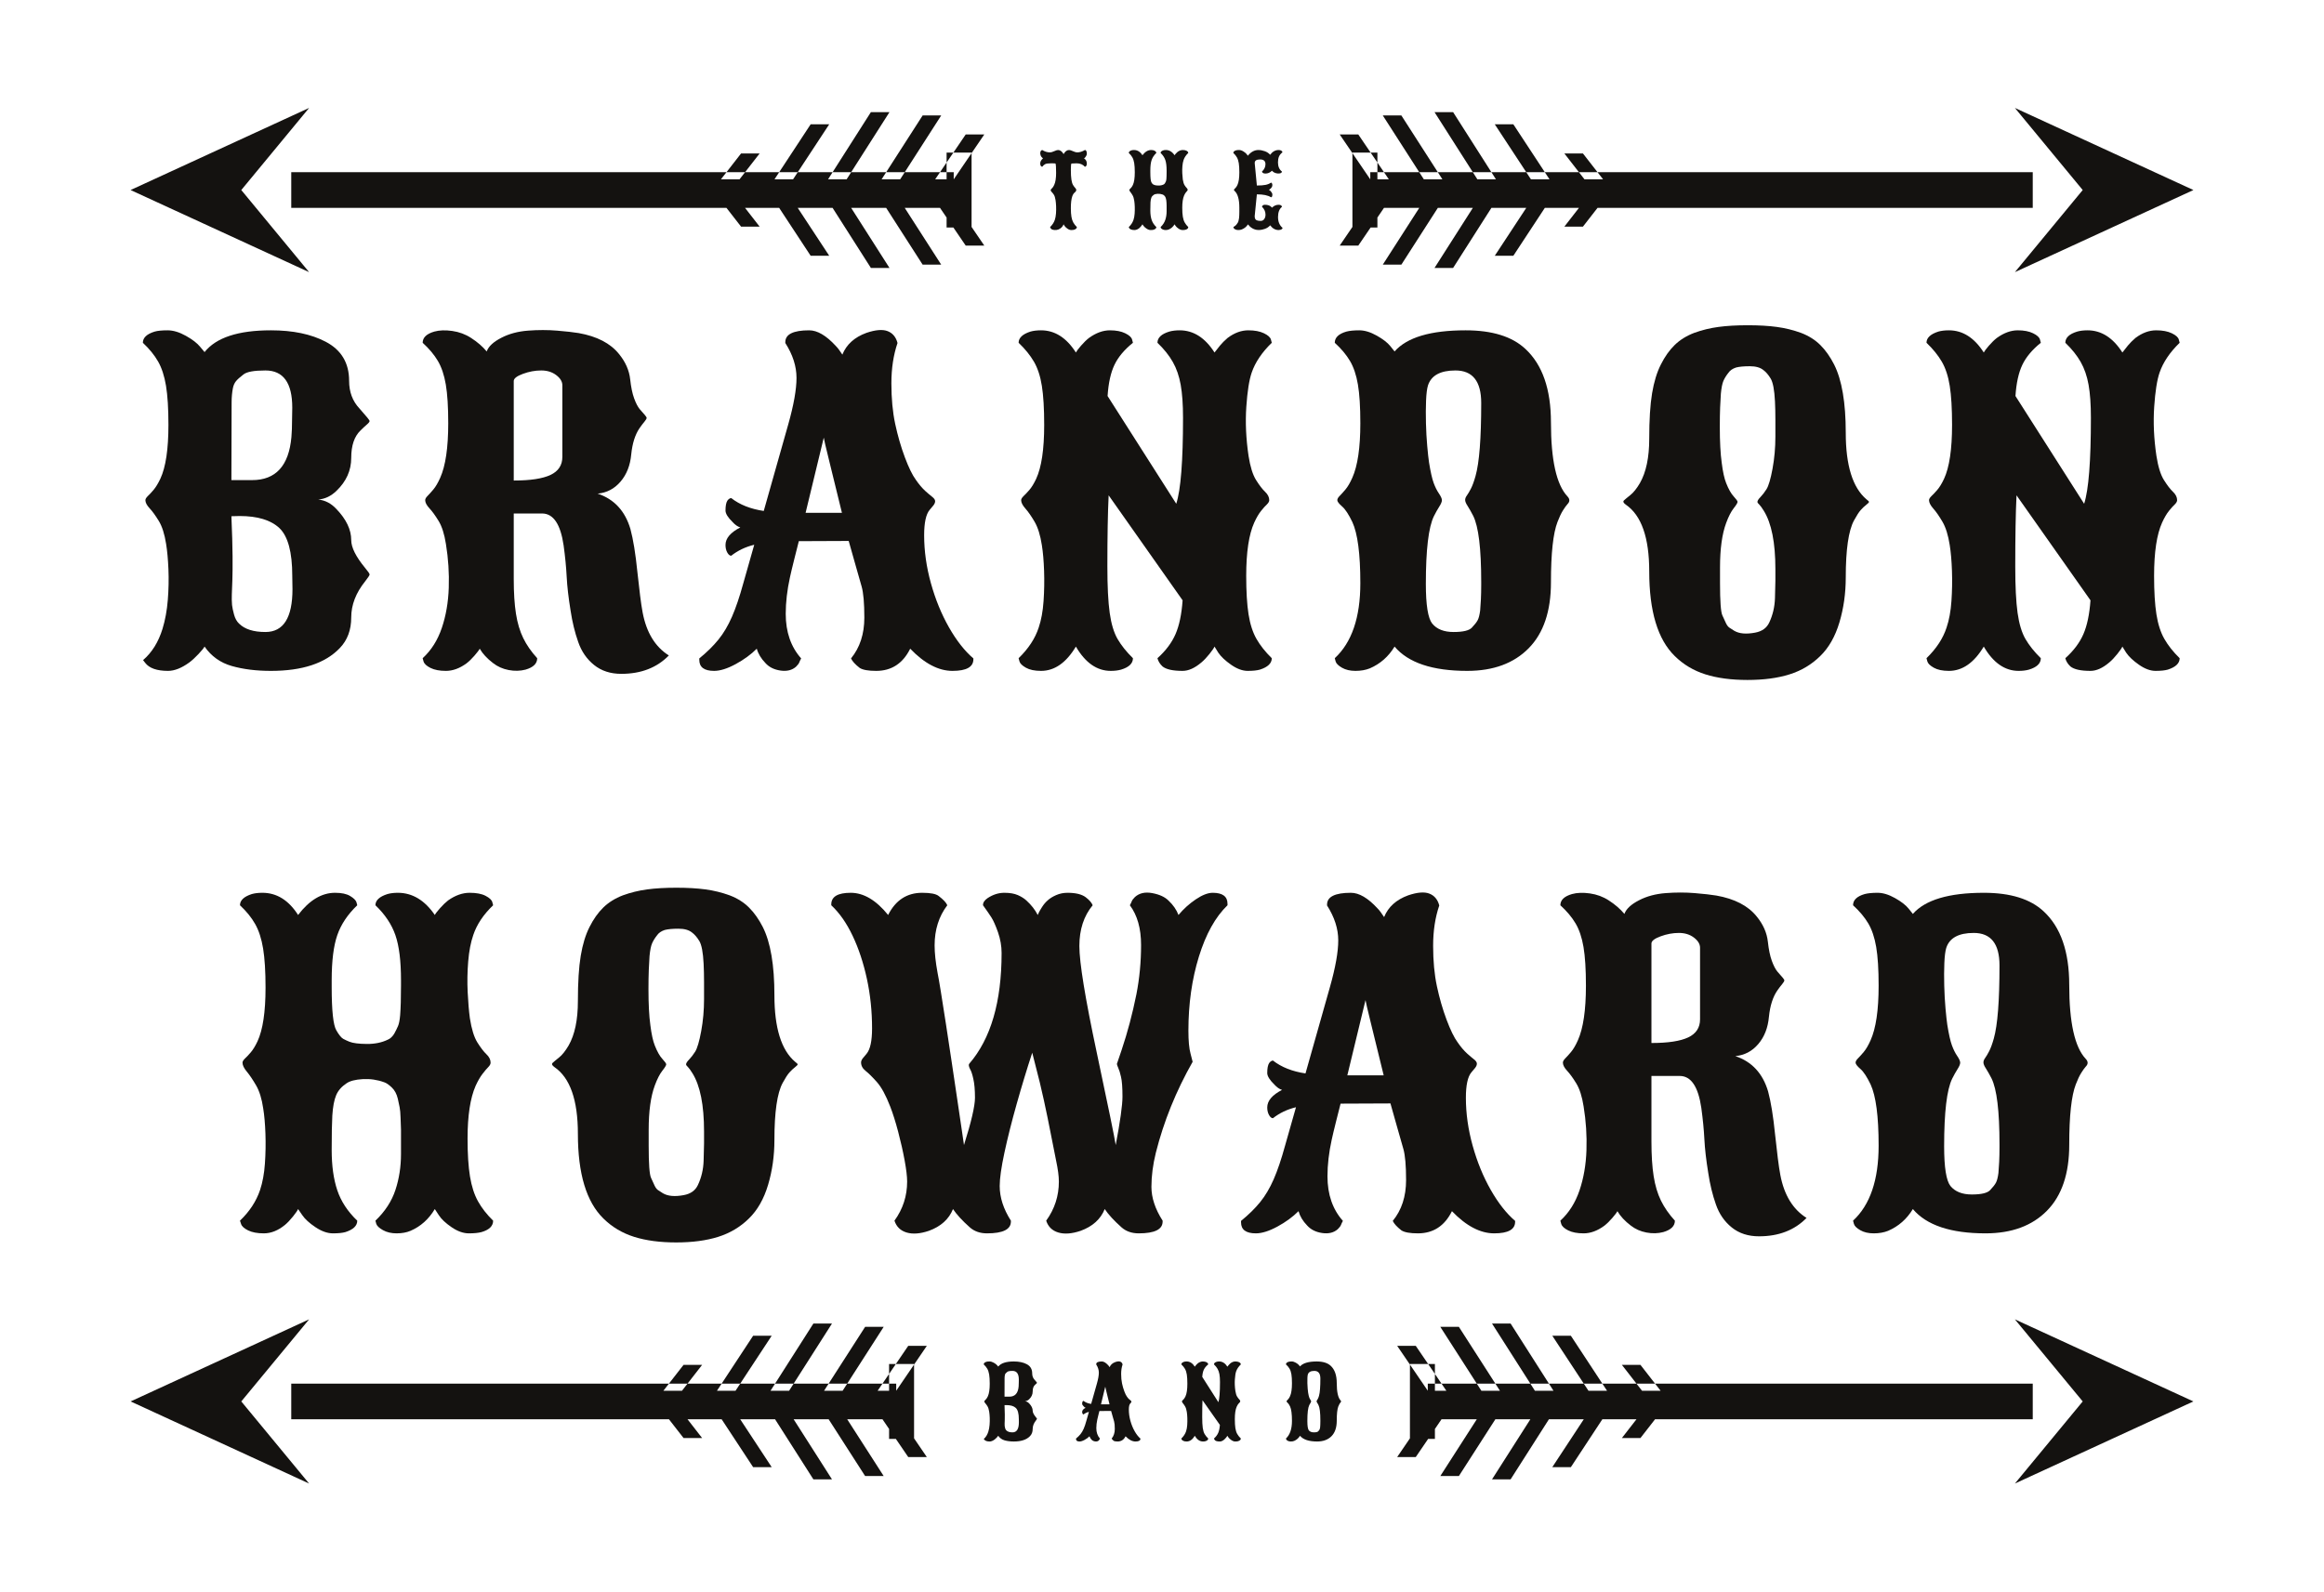
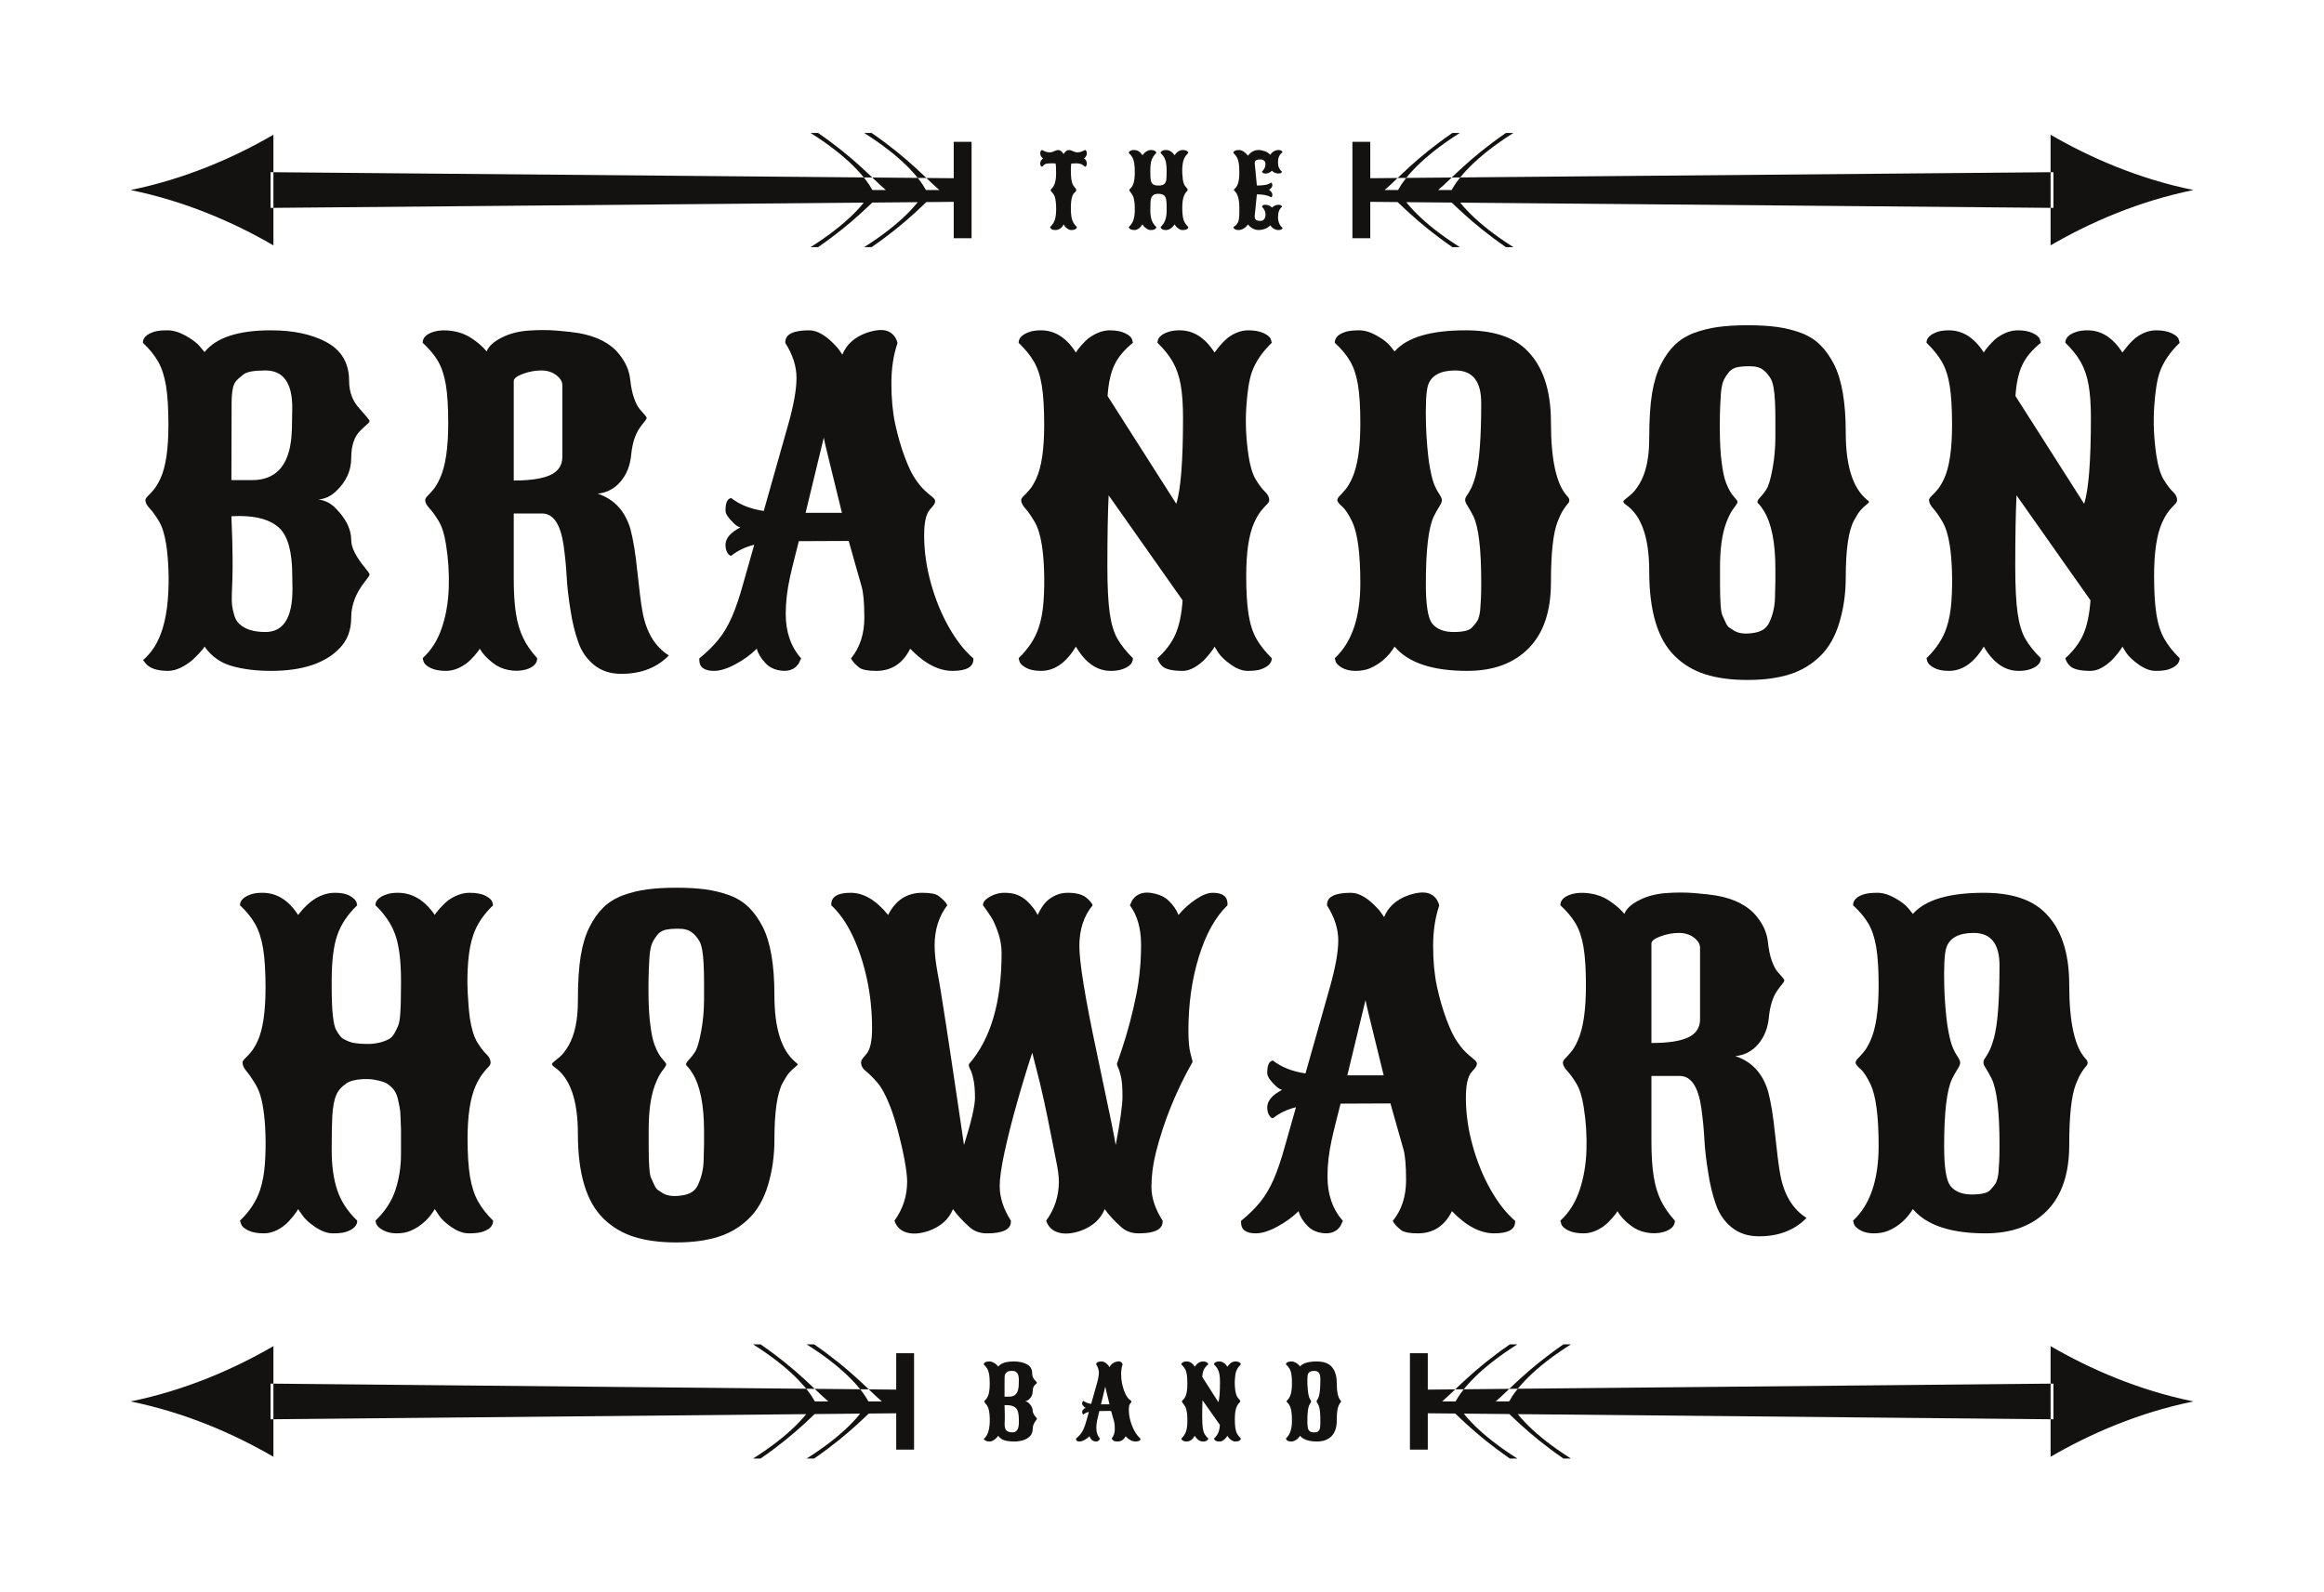
<svg xmlns="http://www.w3.org/2000/svg" viewBox="290.67 -232.67 818.66 560.78" width="819" height="561">
  <g fill="#141210">
    <path transform="translate(336.6695,0) scale(0.074442,-0.074442)" d="M177 -50Q98 -50 69 -12L59 1Q122 55 151 149Q170 211 176.0 285.5Q182 360 179.0 431.0Q176 502 168 551Q157 621 133.5 659.5Q110 698 90.0 719.5Q70 741 70 758Q70 766 81 777Q92 787 108.5 806.5Q125 826 141 860Q179 942 179 1114Q179 1230 167.5 1299.5Q156 1369 130.0 1414.5Q104 1460 58 1503Q58 1539 114 1556Q135 1562 175 1562Q215 1562 261.5 1536.0Q308 1510 329 1484L350 1459Q432 1562 664 1562Q820 1562 923 1508Q1034 1450 1034 1323Q1034 1244 1083 1192Q1131 1138 1131 1133Q1131 1127 1117.5 1115.5Q1104 1104 1088 1088Q1044 1046 1044 958Q1044 869 974 802Q936 765 888 761Q937 756 974 716Q1044 643 1044 569Q1044 517 1110 437Q1131 412 1131 406Q1131 401 1110 374Q1044 292 1044 203Q1044 114 990 58Q887 -50 664 -50Q560 -50 479.0 -27.0Q398 -4 350 65Q344 54 321.0 29.5Q298 5 278 -10Q223 -50 177 -50ZM477 853H575Q743 853 761 1057Q764 1092 764 1137L765 1196Q765 1372 638 1372Q557 1372 534 1353Q509 1334 498.5 1321.0Q488 1308 484 1288Q478 1257 478 1220ZM638 134Q766 134 766 337L765 400Q765 568 704 626Q643 683 516 683L477 682Q482 565 482.5 493.0Q483 421 481.5 379.5Q480 338 479.0 312.5Q478 287 480 262Q482 244 489.5 216.5Q497 189 513 174Q553 134 638 134Z" />
    <path transform="translate(435.1618,0) scale(0.074442,-0.074442)" d="M999 -64Q922 -64 870.0 -22.0Q818 20 795 87Q771 155 759 235Q744 327 740.5 395.5Q737 464 726 544Q704 695 624 695H490V385Q490 287 500.5 220.5Q511 154 535.0 105.0Q559 56 601 10Q601 -28 546 -44Q508 -54 466.0 -46.0Q424 -38 392 -13Q350 19 329 55Q324 45 304.5 22.5Q285 0 267 -14Q218 -50 169 -50Q124 -50 96.0 -36.0Q68 -22 63 -5L59 10Q120 66 149.5 153.0Q179 240 182.5 343.5Q186 447 169 551Q158 621 134.5 659.5Q111 698 91.0 719.5Q71 741 71 758Q71 767 82 778Q93 789 109.5 808.5Q126 828 142 864Q180 949 180 1122Q180 1238 168.5 1305.5Q157 1373 131.0 1417.0Q105 1461 59 1503Q59 1540 114 1556Q150 1566 199.0 1559.0Q248 1552 288 1526Q333 1497 362 1462Q375 1498 432 1527Q486 1555 557.5 1560.5Q629 1566 695.0 1560.5Q761 1555 797 1549Q927 1526 988 1450Q1034 1394 1041 1330Q1047 1275 1059.5 1240.5Q1072 1206 1086 1189Q1119 1153 1119 1148Q1119 1142 1108.5 1129.5Q1098 1117 1086 1100Q1054 1054 1046 975Q1039 897 995.5 846.0Q952 795 887 789Q1004 750 1042 622Q1062 548 1075 419Q1082 354 1088.0 306.0Q1094 258 1100 226Q1127 84 1224 23Q1139 -64 999 -64ZM490 851Q608 851 664.0 877.5Q720 904 720 963V1302Q720 1328 691.0 1350.0Q662 1372 620 1372Q577 1372 533.5 1356.0Q490 1340 490 1322Z" />
    <path transform="translate(538.2695,0) scale(0.074442,-0.074442)" d="M53 -50Q-17 -50 -17 2V9Q37 53 73.5 98.0Q110 143 137.5 206.0Q165 269 191 364L243 547Q181 532 134 495Q124 495 115.5 510.0Q107 525 107 546Q107 593 177 629Q158 635 141 654Q107 687 107 709Q107 742 116 756Q124 767 134 768Q194 721 288 707L404 1117Q443 1255 443 1337Q443 1419 390 1502V1506Q390 1562 503 1562Q561 1562 629 1488Q637 1480 644.5 1469.5Q652 1459 660 1447Q689 1519 774 1550Q839 1572 874.5 1558.0Q910 1544 921 1502Q892 1417 892 1311Q892 1203 910 1119Q928 1035 955.5 961.5Q983 888 1008 854Q1030 822 1053 801Q1072 784 1085.5 773.5Q1099 763 1099 753Q1099 744 1091.0 733.5Q1083 723 1073 712Q1047 681 1047 592Q1047 480 1079.0 365.0Q1111 250 1164.5 156.0Q1218 62 1280 9V5Q1280 -50 1181 -50Q1082 -50 981 55Q929 -50 820 -50Q764 -50 742 -36Q710 -11 701 9Q764 86 764 202Q764 305 751 350Q735 407 719.5 460.5Q704 514 690 565L454 564L433 481Q418 421 412 393Q392 302 392 220Q392 91 465 9Q459 -2 456.0 -10.0Q453 -18 441 -30Q413 -55 367.5 -48.5Q322 -42 296 -13Q265 19 255 55Q214 14 155.0 -18.0Q96 -50 53 -50ZM486 698H658Q618 862 596.0 951.0Q574 1040 572 1054Z" />
    <path transform="translate(645.0993,0) scale(0.074442,-0.074442)" d="M165 -50Q120 -50 93.5 -35.0Q67 -20 63 -5L59 10Q129 78 154 155Q172 208 177.0 280.0Q182 352 179.5 423.5Q177 495 169 545Q158 616 134.5 656.0Q111 696 91.0 718.5Q71 741 71 758Q71 766 82 777Q93 787 109.5 806.0Q126 825 142 859Q180 941 180 1114Q180 1230 169.0 1299.0Q158 1368 131.5 1413.5Q105 1459 59 1503Q59 1538 115 1556Q136 1562 165 1562Q263 1562 330 1457Q335 1467 354.5 1489.5Q374 1512 392 1526Q442 1562 491 1562Q535 1562 563.5 1548.0Q592 1534 596 1518L600 1503Q539 1454 512.5 1398.5Q486 1343 480 1251L805 741Q837 840 837 1148Q837 1242 826.0 1304.0Q815 1366 788.5 1412.5Q762 1459 716 1503Q716 1539 772 1556Q793 1562 821 1562Q919 1562 986 1457Q999 1474 1012.5 1490.5Q1026 1507 1048 1526Q1096 1562 1146 1562Q1191 1562 1220.0 1548.0Q1249 1534 1253 1518L1257 1503Q1187 1435 1162 1362Q1144 1310 1136.5 1200.0Q1129 1090 1147 968Q1159 891 1182.5 853.5Q1206 816 1225.5 797.5Q1245 779 1245 758Q1245 749 1234 738Q1223 728 1206.5 707.5Q1190 687 1174 652Q1136 568 1136 400Q1136 288 1147.0 218.0Q1158 148 1184.5 101.5Q1211 55 1257 10Q1257 -26 1201 -44Q1180 -50 1143 -50Q1106 -50 1064.5 -21.0Q1023 8 1004 36L986 65Q982 55 962.0 30.0Q942 5 924 -10Q877 -50 835 -50Q766 -50 740 -29Q721 -11 716 10Q775 63 801.5 124.0Q828 185 835 284L485 781Q479 658 479 445Q479 303 490.0 224.5Q501 146 527.5 100.5Q554 55 600 10Q600 -27 544 -44Q523 -50 495 -50Q397 -50 330 65Q261 -50 165 -50Z" />
    <path transform="translate(756.47,0) scale(0.074442,-0.074442)" d="M157 -50Q119 -50 93.0 -35.0Q67 -20 63 -5L59 10Q180 122 180 365Q180 573 142 655Q116 709 94 728Q71 748 71 758Q71 767 82 778Q93 789 109.5 808.5Q126 828 142 864Q180 949 180 1122Q180 1238 168.5 1305.5Q157 1373 131.0 1417.0Q105 1461 59 1503Q59 1540 114 1556Q137 1562 175 1562Q213 1562 257.5 1537.0Q302 1512 322 1487L342 1462Q430 1562 678 1562Q867 1562 961 1474Q1082 1362 1082 1126Q1082 859 1160 776Q1178 757 1160 739Q1151 729 1138.5 709.0Q1126 689 1113 655Q1082 575 1082 369Q1082 164 976.5 57.0Q871 -50 686 -50Q439 -50 342 65Q299 -6 225 -38Q195 -50 157 -50ZM621 134Q689 134 708 155Q728 176 735.5 190.5Q743 205 747 236Q749 258 750.5 288.5Q752 319 752 358V371Q752 608 714 684Q707 698 700.5 709.0Q694 720 688 730Q676 748 676 759Q676 769 684 780Q692 791 703.0 812.0Q714 833 725 872Q752 967 752 1218Q752 1372 630 1372Q523 1372 500 1301Q493 1278 491.0 1229.0Q489 1180 490.5 1122.5Q492 1065 496.5 1014.5Q501 964 505 937Q516 869 527.0 839.5Q538 810 551 791Q566 769 566 758Q566 747 553.5 727.5Q541 708 528 682Q490 604 490 362Q490 212 520 174Q553 134 621 134Z" />
    <path transform="translate(859.5777,0) scale(0.074442,-0.074442)" d="M627 -93Q512 -93 428.0 -66.5Q344 -40 283 20Q162 138 162 421Q162 661 51 737Q34 749 42.5 757.0Q51 765 73.0 782.5Q95 800 118 839Q162 916 162 1049Q162 1183 175.5 1264.0Q189 1345 217 1400Q245 1456 282.5 1492.5Q320 1529 375 1550Q430 1570 489.5 1578.0Q549 1586 628 1586Q707 1586 766.0 1578.0Q825 1570 880 1550Q935 1529 972.0 1492.0Q1009 1455 1037 1400Q1092 1291 1092 1077Q1092 845 1190 762Q1202 753 1202 750Q1202 746 1189 736Q1176 726 1163.0 711.5Q1150 697 1131 662Q1092 590 1092 392Q1092 280 1062.0 179.5Q1032 79 971 20Q910 -40 826.0 -66.5Q742 -93 627 -93ZM663 131Q712 140 730 179Q755 232 757.0 294.0Q759 356 759 376V432Q759 620 704 708Q691 729 683 737Q674 745 674 750Q674 758 688.5 773.0Q703 788 717 810Q732 834 745.5 907.0Q759 980 759 1059Q759 1112 759.0 1139.0Q759 1166 758.5 1184.0Q758 1202 757 1226Q753 1307 736.5 1334.0Q720 1361 702 1374Q680 1392 638 1392Q596 1392 573 1386Q548 1378 536 1360Q521 1341 513.0 1322.5Q505 1304 501 1262Q499 1236 497.5 1197.0Q496 1158 496 1105Q496 1000 505 935Q513 871 526 839Q543 796 561.5 776.0Q580 756 580 750Q580 743 561.5 719.5Q543 696 526 650Q497 572 497 440V365Q497 237 508 213L525 176Q532 161 541.5 154.5Q551 148 564 140Q599 119 663 131Z" />
    <path transform="translate(964.9186,0) scale(0.074442,-0.074442)" d="M165 -50Q120 -50 93.5 -35.0Q67 -20 63 -5L59 10Q129 78 154 155Q172 208 177.0 280.0Q182 352 179.5 423.5Q177 495 169 545Q158 616 134.5 656.0Q111 696 91.0 718.5Q71 741 71 758Q71 766 82 777Q93 787 109.5 806.0Q126 825 142 859Q180 941 180 1114Q180 1230 169.0 1299.0Q158 1368 131.5 1413.5Q105 1459 59 1503Q59 1538 115 1556Q136 1562 165 1562Q263 1562 330 1457Q335 1467 354.5 1489.5Q374 1512 392 1526Q442 1562 491 1562Q535 1562 563.5 1548.0Q592 1534 596 1518L600 1503Q539 1454 512.5 1398.5Q486 1343 480 1251L805 741Q837 840 837 1148Q837 1242 826.0 1304.0Q815 1366 788.5 1412.5Q762 1459 716 1503Q716 1539 772 1556Q793 1562 821 1562Q919 1562 986 1457Q999 1474 1012.5 1490.5Q1026 1507 1048 1526Q1096 1562 1146 1562Q1191 1562 1220.0 1548.0Q1249 1534 1253 1518L1257 1503Q1187 1435 1162 1362Q1144 1310 1136.5 1200.0Q1129 1090 1147 968Q1159 891 1182.5 853.5Q1206 816 1225.5 797.5Q1245 779 1245 758Q1245 749 1234 738Q1223 728 1206.5 707.5Q1190 687 1174 652Q1136 568 1136 400Q1136 288 1147.0 218.0Q1158 148 1184.5 101.5Q1211 55 1257 10Q1257 -26 1201 -44Q1180 -50 1143 -50Q1106 -50 1064.5 -21.0Q1023 8 1004 36L986 65Q982 55 962.0 30.0Q942 5 924 -10Q877 -50 835 -50Q766 -50 740 -29Q721 -11 716 10Q775 63 801.5 124.0Q828 185 835 284L485 781Q479 658 479 445Q479 303 490.0 224.5Q501 146 527.5 100.5Q554 55 600 10Q600 -27 544 -44Q523 -50 495 -50Q397 -50 330 65Q261 -50 165 -50Z" />
    <path transform="translate(370.804,198.1935) scale(0.074442,-0.074442)" d="M172 -50Q126 -50 97.5 -36.0Q69 -22 64 -5L59 10Q127 75 154 155Q172 209 177.0 280.0Q182 351 179.5 421.5Q177 492 169 541Q159 610 135.0 651.0Q111 692 91.0 716.0Q71 740 71 758Q71 766 82 777Q93 787 109.5 806.0Q126 825 142 859Q180 941 180 1113Q180 1228 168.5 1298.0Q157 1368 131.0 1414.0Q105 1460 59 1503Q59 1538 115 1556Q136 1562 165 1562Q267 1562 334 1457Q414 1562 509 1562Q555 1562 580 1547Q605 1532 610 1518L614 1503Q546 1438 519.5 1361.5Q493 1285 493 1148V1117Q493 948 515 911Q534 878 548.0 870.5Q562 863 577 857Q602 847 659.0 846.5Q716 846 759 867Q776 874 789 895Q800 915 807.0 931.5Q814 948 817 983Q819 1009 820.0 1044.0Q821 1079 821 1124V1148Q821 1285 794.5 1361.5Q768 1438 700 1503Q700 1538 757 1556Q778 1562 806 1562Q909 1562 981 1457Q986 1467 1006.0 1489.5Q1026 1512 1044 1526Q1095 1562 1146 1562Q1194 1562 1221.5 1547.5Q1249 1533 1253 1518L1257 1503Q1188 1437 1163 1362Q1145 1310 1139.0 1237.0Q1133 1164 1136.5 1092.0Q1140 1020 1147 968Q1159 891 1182.5 853.5Q1206 816 1225.5 797.5Q1245 779 1245 758Q1245 748 1234 737Q1223 726 1206.5 704.5Q1190 683 1174 648Q1136 561 1136 399Q1136 289 1147.5 219.0Q1159 149 1185.5 101.5Q1212 54 1257 10Q1257 -28 1202 -44Q1180 -50 1142 -50Q1103 -50 1060.5 -21.0Q1018 8 1000 36L981 65Q938 -7 866 -38Q838 -50 800 -50Q763 -50 736.0 -35.0Q709 -20 704 -5L700 10Q768 75 794.5 155.0Q821 235 821 326V441L819 497Q818 530 814.5 547.0Q811 564 806 587Q798 621 777.5 640.5Q757 660 742 665Q693 683 640.0 680.0Q587 677 563 660Q528 637 514.0 603.5Q500 570 496 508Q493 456 493 344Q493 233 519.5 154.0Q546 75 614 10Q614 -26 558 -44Q537 -50 499 -50Q460 -50 416.5 -21.0Q373 8 354 36L334 65Q330 55 310.0 30.0Q290 5 272 -10Q223 -50 172 -50Z" />
    <path transform="translate(482.1747,198.1935) scale(0.074442,-0.074442)" d="M627 -93Q512 -93 428.0 -66.5Q344 -40 283 20Q162 138 162 421Q162 661 51 737Q34 749 42.5 757.0Q51 765 73.0 782.5Q95 800 118 839Q162 916 162 1049Q162 1183 175.5 1264.0Q189 1345 217 1400Q245 1456 282.5 1492.5Q320 1529 375 1550Q430 1570 489.5 1578.0Q549 1586 628 1586Q707 1586 766.0 1578.0Q825 1570 880 1550Q935 1529 972.0 1492.0Q1009 1455 1037 1400Q1092 1291 1092 1077Q1092 845 1190 762Q1202 753 1202 750Q1202 746 1189 736Q1176 726 1163.0 711.5Q1150 697 1131 662Q1092 590 1092 392Q1092 280 1062.0 179.5Q1032 79 971 20Q910 -40 826.0 -66.5Q742 -93 627 -93ZM663 131Q712 140 730 179Q755 232 757.0 294.0Q759 356 759 376V432Q759 620 704 708Q691 729 683 737Q674 745 674 750Q674 758 688.5 773.0Q703 788 717 810Q732 834 745.5 907.0Q759 980 759 1059Q759 1112 759.0 1139.0Q759 1166 758.5 1184.0Q758 1202 757 1226Q753 1307 736.5 1334.0Q720 1361 702 1374Q680 1392 638 1392Q596 1392 573 1386Q548 1378 536 1360Q521 1341 513.0 1322.5Q505 1304 501 1262Q499 1236 497.5 1197.0Q496 1158 496 1105Q496 1000 505 935Q513 871 526 839Q543 796 561.5 776.0Q580 756 580 750Q580 743 561.5 719.5Q543 696 526 650Q497 572 497 440V365Q497 237 508 213L525 176Q532 161 541.5 154.5Q551 148 564 140Q599 119 663 131Z" />
    <path transform="translate(583.0491,198.1935) scale(0.074442,-0.074442)" d="M743 -50Q694 -50 662 -22Q608 26 582 65Q553 -7 468 -38Q406 -59 362.5 -46.0Q319 -33 305 10Q365 93 365 195Q365 231 353.0 296.0Q341 361 322.5 431.0Q304 501 285 550Q254 630 222.0 666.0Q190 702 168.5 719.0Q147 736 147 759Q147 768 155.0 778.5Q163 789 173 800Q199 831 199 920Q199 1042 174.5 1155.0Q150 1268 107.0 1358.5Q64 1449 6 1503V1507Q6 1562 98 1562Q190 1562 275 1457Q328 1562 436 1562Q495 1562 514 1547Q548 1521 555 1503Q495 1424 495 1313Q495 1259 509 1183Q514 1159 524.5 1094.0Q535 1029 548.5 941.5Q562 854 576.0 760.0Q590 666 602.5 582.0Q615 498 623.5 440.0Q632 382 634 368Q686 533 686 592Q686 648 678 682Q671 714 663 727Q653 747 659 753Q812 930 812 1277Q812 1326 795 1375Q778 1423 764.0 1445.0Q750 1467 724 1503V1504Q724 1522 746 1537Q784 1562 825 1562Q864 1562 889.0 1551.0Q914 1540 930 1525Q964 1494 983 1457L988 1468Q991 1475 1003.0 1494.0Q1015 1513 1030 1526Q1045 1540 1070.0 1551.0Q1095 1562 1124 1562Q1182 1562 1210 1541Q1236 1521 1243 1503Q1180 1427 1180 1310Q1180 1193 1262 807Q1344 421 1352 368Q1384 537 1384 597Q1384 662 1377 691Q1371 718 1364.0 733.0Q1357 748 1358 754Q1359 756 1360.5 760.5Q1362 765 1364 771L1380 818Q1422 943 1450 1082Q1472 1195 1472 1315Q1472 1432 1419 1503Q1425 1514 1428.0 1522.0Q1431 1530 1443 1542Q1474 1570 1525.0 1560.5Q1576 1551 1602 1525Q1635 1494 1649 1457Q1685 1500 1731.0 1531.0Q1777 1562 1811 1562Q1881 1562 1881 1510V1503Q1795 1420 1745.5 1259.5Q1696 1099 1696 910Q1696 837 1706 801L1716 762Q1598 554 1542 332Q1521 247 1521 170Q1521 93 1574 10V6Q1574 -50 1461 -50Q1412 -50 1380 -22Q1326 26 1300 65Q1271 -7 1186 -38Q1124 -59 1080.5 -46.0Q1037 -33 1023 10Q1083 93 1083 195Q1083 233 1070 294L1046 415Q1030 498 1012.0 580.5Q994 663 972 746L957 805Q919 689 883.5 563.0Q848 437 825.5 332.5Q803 228 803 174Q803 93 856 10V6Q856 -50 743 -50Z" />
    <path transform="translate(729.1097,198.1935) scale(0.074442,-0.074442)" d="M53 -50Q-17 -50 -17 2V9Q37 53 73.5 98.0Q110 143 137.5 206.0Q165 269 191 364L243 547Q181 532 134 495Q124 495 115.5 510.0Q107 525 107 546Q107 593 177 629Q158 635 141 654Q107 687 107 709Q107 742 116 756Q124 767 134 768Q194 721 288 707L404 1117Q443 1255 443 1337Q443 1419 390 1502V1506Q390 1562 503 1562Q561 1562 629 1488Q637 1480 644.5 1469.5Q652 1459 660 1447Q689 1519 774 1550Q839 1572 874.5 1558.0Q910 1544 921 1502Q892 1417 892 1311Q892 1203 910 1119Q928 1035 955.5 961.5Q983 888 1008 854Q1030 822 1053 801Q1072 784 1085.5 773.5Q1099 763 1099 753Q1099 744 1091.0 733.5Q1083 723 1073 712Q1047 681 1047 592Q1047 480 1079.0 365.0Q1111 250 1164.5 156.0Q1218 62 1280 9V5Q1280 -50 1181 -50Q1082 -50 981 55Q929 -50 820 -50Q764 -50 742 -36Q710 -11 701 9Q764 86 764 202Q764 305 751 350Q735 407 719.5 460.5Q704 514 690 565L454 564L433 481Q418 421 412 393Q392 302 392 220Q392 91 465 9Q459 -2 456.0 -10.0Q453 -18 441 -30Q413 -55 367.5 -48.5Q322 -42 296 -13Q265 19 255 55Q214 14 155.0 -18.0Q96 -50 53 -50ZM486 698H658Q618 862 596.0 951.0Q574 1040 572 1054Z" />
    <path transform="translate(835.9395,198.1935) scale(0.074442,-0.074442)" d="M999 -64Q922 -64 870.0 -22.0Q818 20 795 87Q771 155 759 235Q744 327 740.5 395.5Q737 464 726 544Q704 695 624 695H490V385Q490 287 500.5 220.5Q511 154 535.0 105.0Q559 56 601 10Q601 -28 546 -44Q508 -54 466.0 -46.0Q424 -38 392 -13Q350 19 329 55Q324 45 304.5 22.5Q285 0 267 -14Q218 -50 169 -50Q124 -50 96.0 -36.0Q68 -22 63 -5L59 10Q120 66 149.5 153.0Q179 240 182.5 343.5Q186 447 169 551Q158 621 134.5 659.5Q111 698 91.0 719.5Q71 741 71 758Q71 767 82 778Q93 789 109.5 808.5Q126 828 142 864Q180 949 180 1122Q180 1238 168.5 1305.5Q157 1373 131.0 1417.0Q105 1461 59 1503Q59 1540 114 1556Q150 1566 199.0 1559.0Q248 1552 288 1526Q333 1497 362 1462Q375 1498 432 1527Q486 1555 557.5 1560.5Q629 1566 695.0 1560.5Q761 1555 797 1549Q927 1526 988 1450Q1034 1394 1041 1330Q1047 1275 1059.5 1240.5Q1072 1206 1086 1189Q1119 1153 1119 1148Q1119 1142 1108.5 1129.5Q1098 1117 1086 1100Q1054 1054 1046 975Q1039 897 995.5 846.0Q952 795 887 789Q1004 750 1042 622Q1062 548 1075 419Q1082 354 1088.0 306.0Q1094 258 1100 226Q1127 84 1224 23Q1139 -64 999 -64ZM490 851Q608 851 664.0 877.5Q720 904 720 963V1302Q720 1328 691.0 1350.0Q662 1372 620 1372Q577 1372 533.5 1356.0Q490 1340 490 1322Z" />
    <path transform="translate(939.0471,198.1935) scale(0.074442,-0.074442)" d="M157 -50Q119 -50 93.0 -35.0Q67 -20 63 -5L59 10Q180 122 180 365Q180 573 142 655Q116 709 94 728Q71 748 71 758Q71 767 82 778Q93 789 109.5 808.5Q126 828 142 864Q180 949 180 1122Q180 1238 168.5 1305.5Q157 1373 131.0 1417.0Q105 1461 59 1503Q59 1540 114 1556Q137 1562 175 1562Q213 1562 257.5 1537.0Q302 1512 322 1487L342 1462Q430 1562 678 1562Q867 1562 961 1474Q1082 1362 1082 1126Q1082 859 1160 776Q1178 757 1160 739Q1151 729 1138.5 709.0Q1126 689 1113 655Q1082 575 1082 369Q1082 164 976.5 57.0Q871 -50 686 -50Q439 -50 342 65Q299 -6 225 -38Q195 -50 157 -50ZM621 134Q689 134 708 155Q728 176 735.5 190.5Q743 205 747 236Q749 258 750.5 288.5Q752 319 752 358V371Q752 608 714 684Q707 698 700.5 709.0Q694 720 688 730Q676 748 676 759Q676 769 684 780Q692 791 703.0 812.0Q714 833 725 872Q752 967 752 1218Q752 1372 630 1372Q523 1372 500 1301Q493 1278 491.0 1229.0Q489 1180 490.5 1122.5Q492 1065 496.5 1014.5Q501 964 505 937Q516 869 527.0 839.5Q538 810 551 791Q566 769 566 758Q566 747 553.5 727.5Q541 708 528 682Q490 604 490 362Q490 212 520 174Q553 134 621 134Z" />
    <g transform="translate(0,-152.486)">
      <path transform="translate(656.9593,0) scale(0.017494,-0.017494)" d="M632 -50Q595 -50 554.5 -21.0Q514 8 496 36L479 65Q451 -6 376 -38Q336 -54 292.5 -49.5Q249 -45 232 -29Q210 -10 207 10Q275 75 302 155Q320 209 325.5 282.5Q331 356 328.0 428.0Q325 500 317 551Q306 626 282.5 662.0Q259 698 239.0 716.5Q219 735 219 756Q219 764 230 775Q241 785 257.5 805.0Q274 825 290 860Q328 942 328 1102Q328 1262 316 1290Q316 1294 228 1294Q140 1294 108.0 1277.5Q76 1261 48 1224Q8 1234 8 1290Q8 1346 64 1393Q30 1418 16.5 1454.0Q3 1490 11.0 1521.5Q19 1553 48 1562Q126 1514 205 1514Q237 1514 289 1538Q342 1562 367 1562Q431 1562 479 1480Q525 1562 589 1562Q616 1562 668 1538Q721 1514 751 1514Q827 1514 908 1562Q932 1562 943 1524Q947 1512 947 1488Q947 1466 932 1440Q909 1401 890 1393Q935 1365 943.5 1316.0Q952 1267 934 1241Q925 1229 908 1224Q847 1294 740 1294L637 1290Q625 1278 625 1158Q625 1041 636 966Q647 893 670.5 855.0Q694 817 714.0 797.0Q734 777 734 757Q734 732 702.5 706.5Q671 681 653 628Q625 547 625 390Q625 286 636.5 217.5Q648 149 674.5 101.5Q701 54 746 10Q746 -26 690 -44Q669 -50 632 -50Z" />
      <path transform="translate(687.2645,0) scale(0.017494,-0.017494)" d="M172 -50Q126 -50 97.5 -36.0Q69 -22 64 -5L59 10Q127 75 154 155Q172 209 177.0 280.0Q182 351 179.5 421.5Q177 492 169 541Q159 610 135.0 651.0Q111 692 91.0 716.0Q71 740 71 758Q71 766 82 777Q93 787 109.5 806.0Q126 825 142 859Q180 941 180 1113Q180 1228 168.5 1298.0Q157 1368 131.0 1414.0Q105 1460 59 1503Q59 1538 115 1556Q136 1562 165 1562Q267 1562 334 1457Q414 1562 509 1562Q555 1562 580 1547Q605 1532 610 1518L614 1503Q546 1438 519.5 1361.5Q493 1285 493 1148V1117Q493 948 515 911Q534 878 548.0 870.5Q562 863 577 857Q602 847 659.0 846.5Q716 846 759 867Q776 874 789 895Q800 915 807.0 931.5Q814 948 817 983Q819 1009 820.0 1044.0Q821 1079 821 1124V1148Q821 1285 794.5 1361.5Q768 1438 700 1503Q700 1538 757 1556Q778 1562 806 1562Q909 1562 981 1457Q986 1467 1006.0 1489.5Q1026 1512 1044 1526Q1095 1562 1146 1562Q1194 1562 1221.5 1547.5Q1249 1533 1253 1518L1257 1503Q1188 1437 1163 1362Q1145 1310 1139.0 1237.0Q1133 1164 1136.5 1092.0Q1140 1020 1147 968Q1159 891 1182.5 853.5Q1206 816 1225.5 797.5Q1245 779 1245 758Q1245 748 1234 737Q1223 726 1206.5 704.5Q1190 683 1174 648Q1136 561 1136 399Q1136 289 1147.5 219.0Q1159 149 1185.5 101.5Q1212 54 1257 10Q1257 -28 1202 -44Q1180 -50 1142 -50Q1103 -50 1060.5 -21.0Q1018 8 1000 36L981 65Q938 -7 866 -38Q838 -50 800 -50Q763 -50 736.0 -35.0Q709 -20 704 -5L700 10Q768 75 794.5 155.0Q821 235 821 326V441L819 497Q818 530 814.5 547.0Q811 564 806 587Q798 621 777.5 640.5Q757 660 742 665Q693 683 640.0 680.0Q587 677 563 660Q528 637 514.0 603.5Q500 570 496 508Q493 456 493 344Q493 233 519.5 154.0Q546 75 614 10Q614 -26 558 -44Q537 -50 499 -50Q460 -50 416.5 -21.0Q373 8 354 36L334 65Q330 55 310.0 30.0Q290 5 272 -10Q223 -50 172 -50Z" />
      <path transform="translate(724.1124,0) scale(0.017494,-0.017494)" d="M158 -50Q119 -50 93.0 -35.0Q67 -20 63 -5L59 10Q108 39 124 64Q141 88 149.5 101.5Q158 115 164 143L173 189Q176 206 177.5 247.5Q179 289 179 315V399Q179 654 81 740Q60 757 81 777Q92 787 108.5 806.0Q125 825 141 859Q179 941 179 1113Q179 1228 167.5 1298.0Q156 1368 130.0 1414.0Q104 1460 58 1503Q58 1539 114 1556Q135 1562 175 1562Q215 1562 261.5 1533.0Q308 1504 329 1476L350 1447Q444 1562 562 1562Q625 1562 692.5 1537.5Q760 1513 799 1466Q871 1562 969 1562Q1036 1562 1048 1516Q998 1478 977.5 1430.0Q957 1382 957 1312Q957 1189 1038 1127Q1031 1099 996.0 1091.5Q961 1084 919.5 1094.5Q878 1105 851 1130L836 1145Q779 1088 705 1088Q646 1088 634 1127Q705 1192 705 1277Q705 1372 597 1372Q489 1372 489 1303V1294L532 847Q642 847 705.5 859.5Q769 872 817 905Q827 905 835.5 890.5Q844 876 844 855Q844 801 774 759Q793 753 811 732Q844 695 844 667Q844 618 824 612L817 610Q726 669 532 669L488 230Q488 163 528 147Q558 134 607 134Q654 134 680.0 170.5Q706 207 706 261Q706 350 635 419Q645 459 694 459Q779 459 822 416L837 401Q895 459 969 459Q1027 459 1039 419Q958 355 958 213Q958 70 1049 -6Q1049 -31 1007 -45Q989 -50 970 -50Q871 -50 800 45Q760 -2 694 -26Q632 -48 585.5 -49.0Q539 -50 510 -43Q470 -33 440.0 -14.5Q410 4 393 20Q367 44 352 64Q312 -4 228 -38Q197 -50 158 -50Z" />
    </g>
    <g transform="translate(632.92,0) scale(-1,1)">
-       <path d="M 6.29 -172.00 L 239.66 -172.00 L 239.66 -159.42 L 6.29 -159.42 Z M 296.26 -165.71 L 233.37 -194.64 L 257.26 -165.71 L 233.37 -136.78 Z M 0.00 -178.91 L 8.80 -178.91 L 8.80 -152.50 L 0.00 -152.50 Z M 6.29 -169.48 L 12.83 -169.48 L 2.06 -185.30 L -4.49 -185.30 Z M 25.16 -169.48 L 31.70 -169.48 L 17.24 -191.99 L 10.70 -191.99 Z M 44.02 -169.48 L 50.56 -169.48 L 35.47 -193.16 L 28.92 -193.16 Z M 62.89 -169.48 L 69.43 -169.48 L 56.69 -188.87 L 50.15 -188.87 Z M 81.75 -169.48 L 88.30 -169.48 L 81.20 -178.60 L 74.66 -178.60 Z M 6.29 -161.93 L 12.83 -161.93 L 2.06 -146.12 L -4.49 -146.12 Z M 25.16 -161.93 L 31.70 -161.93 L 17.24 -139.42 L 10.70 -139.42 Z M 44.02 -161.93 L 50.56 -161.93 L 35.47 -138.26 L 28.92 -138.26 Z M 62.89 -161.93 L 69.43 -161.93 L 56.69 -142.55 L 50.15 -142.55 Z M 81.75 -161.93 L 88.30 -161.93 L 81.20 -152.81 L 74.66 -152.81 Z" />
+       <path d="M 5.03 -169.86 L 246.95 -172.00 L 246.95 -159.42 L 5.03 -161.56 Z M 296.26 -165.71 C 277.14 -169.61, 260.03 -177.01, 245.94 -185.20 L 245.94 -146.21 C 260.03 -154.40, 277.14 -161.81, 296.26 -165.71 Z M 0.00 -182.69 L 6.29 -182.69 L 6.29 -148.73 L 0.00 -148.73 Z M 35.22 -185.83 C 22.07 -176.78, 16.10 -169.73, 11.32 -165.71 L 16.07 -165.71 C 18.49 -170.13, 24.46 -177.38, 37.86 -185.83 Z M 35.22 -145.58 C 22.07 -154.64, 16.10 -161.68, 11.32 -165.71 L 16.07 -165.71 C 18.49 -161.28, 24.46 -154.04, 37.86 -145.58 Z M 54.08 -185.83 C 40.94 -176.78, 34.97 -169.73, 30.19 -165.71 L 34.94 -165.71 C 37.36 -170.13, 43.33 -177.38, 56.73 -185.83 Z M 54.08 -145.58 C 40.94 -154.64, 34.97 -161.68, 30.19 -165.71 L 34.94 -165.71 C 37.36 -161.28, 43.33 -154.04, 56.73 -145.58 Z" />
    </g>
    <g transform="translate(767.08,0)">
-       <path d="M 6.29 -172.00 L 239.66 -172.00 L 239.66 -159.42 L 6.29 -159.42 Z M 296.26 -165.71 L 233.37 -194.64 L 257.26 -165.71 L 233.37 -136.78 Z M 0.00 -178.91 L 8.80 -178.91 L 8.80 -152.50 L 0.00 -152.50 Z M 6.29 -169.48 L 12.83 -169.48 L 2.06 -185.30 L -4.49 -185.30 Z M 25.16 -169.48 L 31.70 -169.48 L 17.24 -191.99 L 10.70 -191.99 Z M 44.02 -169.48 L 50.56 -169.48 L 35.47 -193.16 L 28.92 -193.16 Z M 62.89 -169.48 L 69.43 -169.48 L 56.69 -188.87 L 50.15 -188.87 Z M 81.75 -169.48 L 88.30 -169.48 L 81.20 -178.60 L 74.66 -178.60 Z M 6.29 -161.93 L 12.83 -161.93 L 2.06 -146.12 L -4.49 -146.12 Z M 25.16 -161.93 L 31.70 -161.93 L 17.24 -139.42 L 10.70 -139.42 Z M 44.02 -161.93 L 50.56 -161.93 L 35.47 -138.26 L 28.92 -138.26 Z M 62.89 -161.93 L 69.43 -161.93 L 56.69 -142.55 L 50.15 -142.55 Z M 81.75 -161.93 L 88.30 -161.93 L 81.20 -152.81 L 74.66 -152.81 Z" />
+       <path d="M 5.03 -169.86 L 246.95 -172.00 L 246.95 -159.42 L 5.03 -161.56 Z M 296.26 -165.71 C 277.14 -169.61, 260.03 -177.01, 245.94 -185.20 L 245.94 -146.21 C 260.03 -154.40, 277.14 -161.81, 296.26 -165.71 Z M 0.00 -182.69 L 6.29 -182.69 L 6.29 -148.73 L 0.00 -148.73 Z M 35.22 -185.83 C 22.07 -176.78, 16.10 -169.73, 11.32 -165.71 L 16.07 -165.71 C 18.49 -170.13, 24.46 -177.38, 37.86 -185.83 Z M 35.22 -145.58 C 22.07 -154.64, 16.10 -161.68, 11.32 -165.71 L 16.07 -165.71 C 18.49 -161.28, 24.46 -154.04, 37.86 -145.58 Z M 54.08 -185.83 C 40.94 -176.78, 34.97 -169.73, 30.19 -165.71 L 34.94 -165.71 C 37.36 -170.13, 43.33 -177.38, 56.73 -185.83 Z M 54.08 -145.58 C 40.94 -154.64, 34.97 -161.68, 30.19 -165.71 L 34.94 -165.71 C 37.36 -161.28, 43.33 -154.04, 56.73 -145.58 Z" />
    </g>
    <g transform="translate(0,274.382)">
      <path transform="translate(636.1824,0) scale(0.017494,-0.017494)" d="M177 -50Q98 -50 69 -12L59 1Q122 55 151 149Q170 211 176.0 285.5Q182 360 179.0 431.0Q176 502 168 551Q157 621 133.5 659.5Q110 698 90.0 719.5Q70 741 70 758Q70 766 81 777Q92 787 108.5 806.5Q125 826 141 860Q179 942 179 1114Q179 1230 167.5 1299.5Q156 1369 130.0 1414.5Q104 1460 58 1503Q58 1539 114 1556Q135 1562 175 1562Q215 1562 261.5 1536.0Q308 1510 329 1484L350 1459Q432 1562 664 1562Q820 1562 923 1508Q1034 1450 1034 1323Q1034 1244 1083 1192Q1131 1138 1131 1133Q1131 1127 1117.5 1115.5Q1104 1104 1088 1088Q1044 1046 1044 958Q1044 869 974 802Q936 765 888 761Q937 756 974 716Q1044 643 1044 569Q1044 517 1110 437Q1131 412 1131 406Q1131 401 1110 374Q1044 292 1044 203Q1044 114 990 58Q887 -50 664 -50Q560 -50 479.0 -27.0Q398 -4 350 65Q344 54 321.0 29.5Q298 5 278 -10Q223 -50 177 -50ZM477 853H575Q743 853 761 1057Q764 1092 764 1137L765 1196Q765 1372 638 1372Q557 1372 534 1353Q509 1334 498.5 1321.0Q488 1308 484 1288Q478 1257 478 1220ZM638 134Q766 134 766 337L765 400Q765 568 704 626Q643 683 516 683L477 682Q482 565 482.5 493.0Q483 421 481.5 379.5Q480 338 479.0 312.5Q478 287 480 262Q482 244 489.5 216.5Q497 189 513 174Q553 134 638 134Z" />
      <path transform="translate(670.0039,0) scale(0.017494,-0.017494)" d="M53 -50Q-17 -50 -17 2V9Q37 53 73.5 98.0Q110 143 137.5 206.0Q165 269 191 364L243 547Q181 532 134 495Q124 495 115.5 510.0Q107 525 107 546Q107 593 177 629Q158 635 141 654Q107 687 107 709Q107 742 116 756Q124 767 134 768Q194 721 288 707L404 1117Q443 1255 443 1337Q443 1419 390 1502V1506Q390 1562 503 1562Q561 1562 629 1488Q637 1480 644.5 1469.5Q652 1459 660 1447Q689 1519 774 1550Q839 1572 874.5 1558.0Q910 1544 921 1502Q892 1417 892 1311Q892 1203 910 1119Q928 1035 955.5 961.5Q983 888 1008 854Q1030 822 1053 801Q1072 784 1085.5 773.5Q1099 763 1099 753Q1099 744 1091.0 733.5Q1083 723 1073 712Q1047 681 1047 592Q1047 480 1079.0 365.0Q1111 250 1164.5 156.0Q1218 62 1280 9V5Q1280 -50 1181 -50Q1082 -50 981 55Q929 -50 820 -50Q764 -50 742 -36Q710 -11 701 9Q764 86 764 202Q764 305 751 350Q735 407 719.5 460.5Q704 514 690 565L454 564L433 481Q418 421 412 393Q392 302 392 220Q392 91 465 9Q459 -2 456.0 -10.0Q453 -18 441 -30Q413 -55 367.5 -48.5Q322 -42 296 -13Q265 19 255 55Q214 14 155.0 -18.0Q96 -50 53 -50ZM486 698H658Q618 862 596.0 951.0Q574 1040 572 1054Z" />
      <path transform="translate(705.7847,0) scale(0.017494,-0.017494)" d="M165 -50Q120 -50 93.5 -35.0Q67 -20 63 -5L59 10Q129 78 154 155Q172 208 177.0 280.0Q182 352 179.5 423.5Q177 495 169 545Q158 616 134.5 656.0Q111 696 91.0 718.5Q71 741 71 758Q71 766 82 777Q93 787 109.5 806.0Q126 825 142 859Q180 941 180 1114Q180 1230 169.0 1299.0Q158 1368 131.5 1413.5Q105 1459 59 1503Q59 1538 115 1556Q136 1562 165 1562Q263 1562 330 1457Q335 1467 354.5 1489.5Q374 1512 392 1526Q442 1562 491 1562Q535 1562 563.5 1548.0Q592 1534 596 1518L600 1503Q539 1454 512.5 1398.5Q486 1343 480 1251L805 741Q837 840 837 1148Q837 1242 826.0 1304.0Q815 1366 788.5 1412.5Q762 1459 716 1503Q716 1539 772 1556Q793 1562 821 1562Q919 1562 986 1457Q999 1474 1012.5 1490.5Q1026 1507 1048 1526Q1096 1562 1146 1562Q1191 1562 1220.0 1548.0Q1249 1534 1253 1518L1257 1503Q1187 1435 1162 1362Q1144 1310 1136.5 1200.0Q1129 1090 1147 968Q1159 891 1182.5 853.5Q1206 816 1225.5 797.5Q1245 779 1245 758Q1245 749 1234 738Q1223 728 1206.5 707.5Q1190 687 1174 652Q1136 568 1136 400Q1136 288 1147.0 218.0Q1158 148 1184.5 101.5Q1211 55 1257 10Q1257 -26 1201 -44Q1180 -50 1143 -50Q1106 -50 1064.5 -21.0Q1023 8 1004 36L986 65Q982 55 962.0 30.0Q942 5 924 -10Q877 -50 835 -50Q766 -50 740 -29Q721 -11 716 10Q775 63 801.5 124.0Q828 185 835 284L485 781Q479 658 479 445Q479 303 490.0 224.5Q501 146 527.5 100.5Q554 55 600 10Q600 -27 544 -44Q523 -50 495 -50Q397 -50 330 65Q261 -50 165 -50Z" />
      <path transform="translate(742.6326,0) scale(0.017494,-0.017494)" d="M157 -50Q119 -50 93.0 -35.0Q67 -20 63 -5L59 10Q180 122 180 365Q180 573 142 655Q116 709 94 728Q71 748 71 758Q71 767 82 778Q93 789 109.5 808.5Q126 828 142 864Q180 949 180 1122Q180 1238 168.5 1305.5Q157 1373 131.0 1417.0Q105 1461 59 1503Q59 1540 114 1556Q137 1562 175 1562Q213 1562 257.5 1537.0Q302 1512 322 1487L342 1462Q430 1562 678 1562Q867 1562 961 1474Q1082 1362 1082 1126Q1082 859 1160 776Q1178 757 1160 739Q1151 729 1138.5 709.0Q1126 689 1113 655Q1082 575 1082 369Q1082 164 976.5 57.0Q871 -50 686 -50Q439 -50 342 65Q299 -6 225 -38Q195 -50 157 -50ZM621 134Q689 134 708 155Q728 176 735.5 190.5Q743 205 747 236Q749 258 750.5 288.5Q752 319 752 358V371Q752 608 714 684Q707 698 700.5 709.0Q694 720 688 730Q676 748 676 759Q676 769 684 780Q692 791 703.0 812.0Q714 833 725 872Q752 967 752 1218Q752 1372 630 1372Q523 1372 500 1301Q493 1278 491.0 1229.0Q489 1180 490.5 1122.5Q492 1065 496.5 1014.5Q501 964 505 937Q516 869 527.0 839.5Q538 810 551 791Q566 769 566 758Q566 747 553.5 727.5Q541 708 528 682Q490 604 490 362Q490 212 520 174Q553 134 621 134Z" />
    </g>
    <g transform="translate(612.66,0) scale(-1,1)">
-       <path d="M 6.29 254.86 L 219.40 254.86 L 219.40 267.43 L 6.29 267.43 Z M 275.99 261.14 L 213.11 232.22 L 237.00 261.14 L 213.11 290.07 Z M 0.00 247.94 L 8.80 247.94 L 8.80 274.35 L 0.00 274.35 Z M 6.29 257.37 L 12.83 257.37 L 2.06 241.56 L -4.49 241.56 Z M 25.16 257.37 L 31.70 257.37 L 17.24 234.86 L 10.70 234.86 Z M 44.02 257.37 L 50.56 257.37 L 35.47 233.70 L 28.92 233.70 Z M 62.89 257.37 L 69.43 257.37 L 56.69 237.99 L 50.15 237.99 Z M 81.75 257.37 L 88.30 257.37 L 81.20 248.25 L 74.66 248.25 Z M 6.29 264.92 L 12.83 264.92 L 2.06 280.73 L -4.49 280.73 Z M 25.16 264.92 L 31.70 264.92 L 17.24 287.43 L 10.70 287.43 Z M 44.02 264.92 L 50.56 264.92 L 35.47 288.59 L 28.92 288.59 Z M 62.89 264.92 L 69.43 264.92 L 56.69 284.30 L 50.15 284.30 Z M 81.75 264.92 L 88.30 264.92 L 81.20 274.04 L 74.66 274.04 Z" />
+       <path d="M 5.03 256.99 L 226.69 254.86 L 226.69 267.43 L 5.03 265.30 Z M 275.99 261.14 C 256.88 257.25, 239.77 249.84, 225.68 241.65 L 225.68 280.64 C 239.77 272.45, 256.88 265.04, 275.99 261.14 Z M 0.00 244.16 L 6.29 244.16 L 6.29 278.12 L 0.00 278.12 Z M 35.22 241.02 C 22.07 250.08, 16.10 257.12, 11.32 261.14 L 16.07 261.14 C 18.49 256.72, 24.46 249.47, 37.86 241.02 Z M 35.22 281.27 C 22.07 272.21, 16.10 265.17, 11.32 261.14 L 16.07 261.14 C 18.49 265.57, 24.46 272.82, 37.86 281.27 Z M 54.08 241.02 C 40.94 250.08, 34.97 257.12, 30.19 261.14 L 34.94 261.14 C 37.36 256.72, 43.33 249.47, 56.73 241.02 Z M 54.08 281.27 C 40.94 272.21, 34.97 265.17, 30.19 261.14 L 34.94 261.14 C 37.36 265.57, 43.33 272.82, 56.73 281.27 Z" />
    </g>
    <g transform="translate(787.34,0)">
-       <path d="M 6.29 254.86 L 219.40 254.86 L 219.40 267.43 L 6.29 267.43 Z M 275.99 261.14 L 213.11 232.22 L 237.00 261.14 L 213.11 290.07 Z M 0.00 247.94 L 8.80 247.94 L 8.80 274.35 L 0.00 274.35 Z M 6.29 257.37 L 12.83 257.37 L 2.06 241.56 L -4.49 241.56 Z M 25.16 257.37 L 31.70 257.37 L 17.24 234.86 L 10.70 234.86 Z M 44.02 257.37 L 50.56 257.37 L 35.47 233.70 L 28.92 233.70 Z M 62.89 257.37 L 69.43 257.37 L 56.69 237.99 L 50.15 237.99 Z M 81.75 257.37 L 88.30 257.37 L 81.20 248.25 L 74.66 248.25 Z M 6.29 264.92 L 12.83 264.92 L 2.06 280.73 L -4.49 280.73 Z M 25.16 264.92 L 31.70 264.92 L 17.24 287.43 L 10.70 287.43 Z M 44.02 264.92 L 50.56 264.92 L 35.47 288.59 L 28.92 288.59 Z M 62.89 264.92 L 69.43 264.92 L 56.69 284.30 L 50.15 284.30 Z M 81.75 264.92 L 88.30 264.92 L 81.20 274.04 L 74.66 274.04 Z" />
+       <path d="M 5.03 256.99 L 226.69 254.86 L 226.69 267.43 L 5.03 265.30 Z M 275.99 261.14 C 256.88 257.25, 239.77 249.84, 225.68 241.65 L 225.68 280.64 C 239.77 272.45, 256.88 265.04, 275.99 261.14 Z M 0.00 244.16 L 6.29 244.16 L 6.29 278.12 L 0.00 278.12 Z M 35.22 241.02 C 22.07 250.08, 16.10 257.12, 11.32 261.14 L 16.07 261.14 C 18.49 256.72, 24.46 249.47, 37.86 241.02 Z M 35.22 281.27 C 22.07 272.21, 16.10 265.17, 11.32 261.14 L 16.07 261.14 C 18.49 265.57, 24.46 272.82, 37.86 281.27 Z M 54.08 241.02 C 40.94 250.08, 34.97 257.12, 30.19 261.14 L 34.94 261.14 C 37.36 256.72, 43.33 249.47, 56.73 241.02 Z M 54.08 281.27 C 40.94 272.21, 34.97 265.17, 30.19 261.14 L 34.94 261.14 C 37.36 265.57, 43.33 272.82, 56.73 281.27 Z" />
    </g>
  </g>
</svg>
